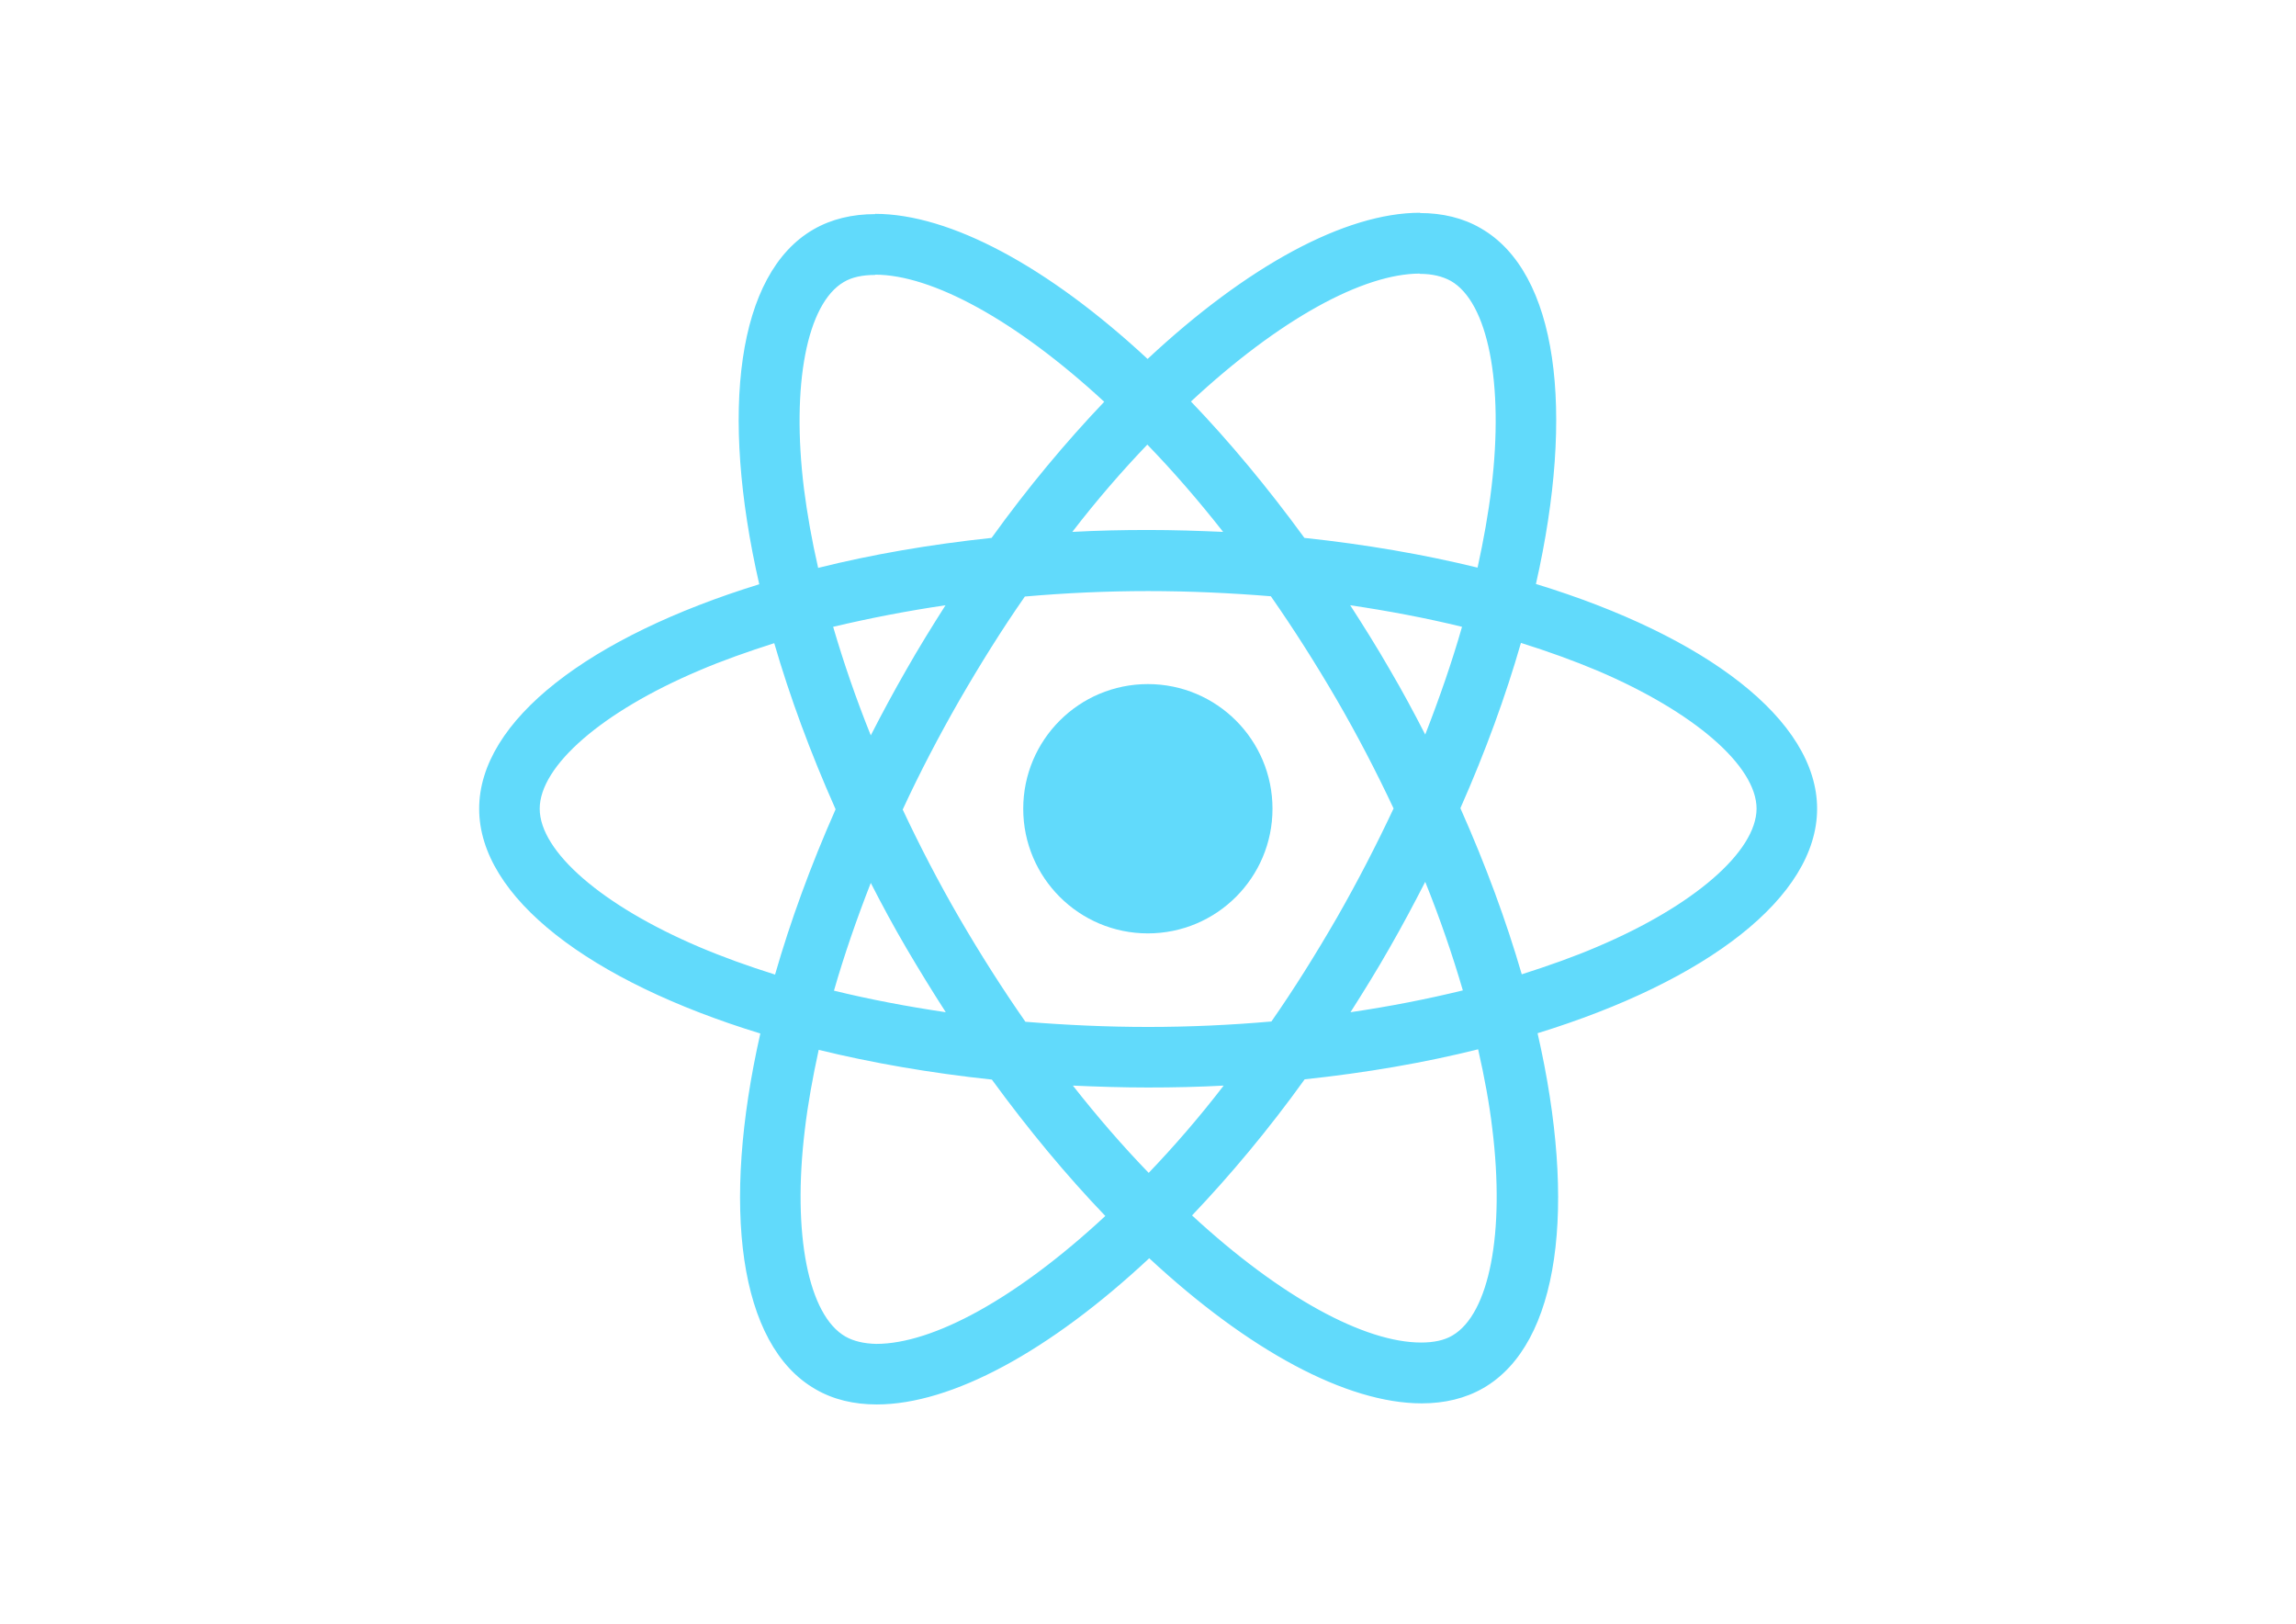
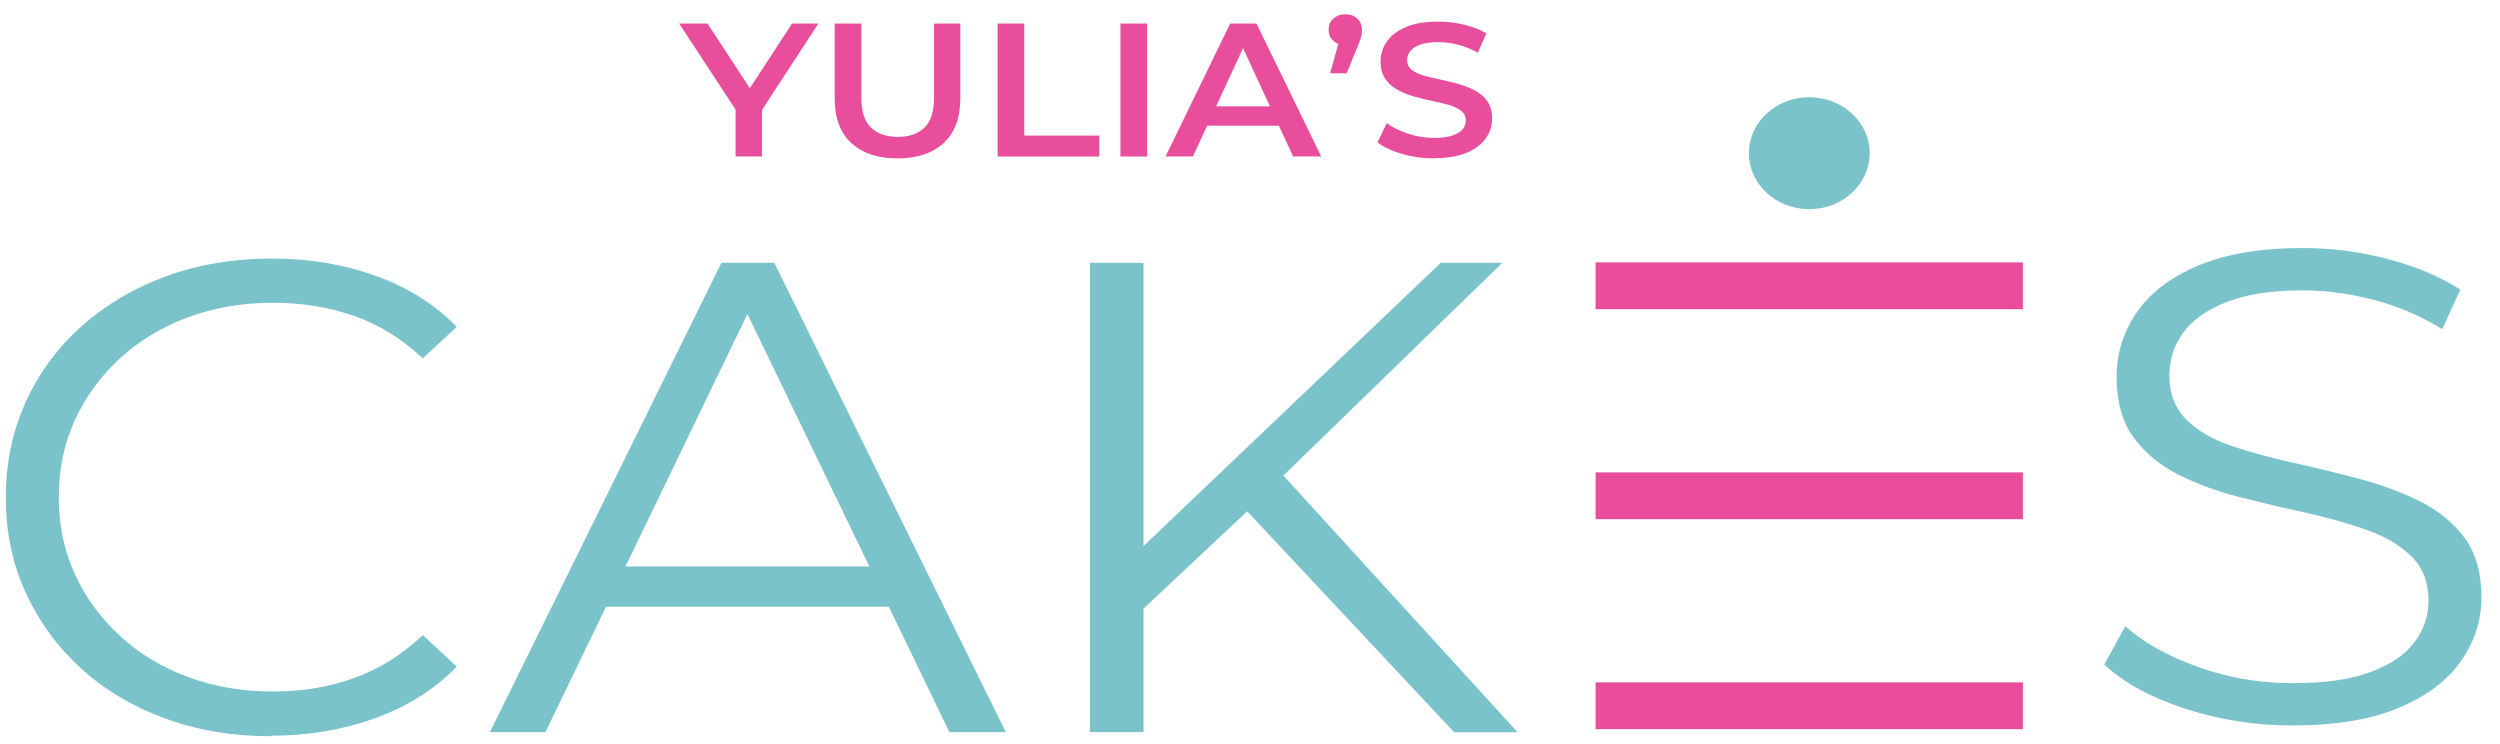
- <svg xmlns="http://www.w3.org/2000/svg" viewBox="0 0 841.9 595.3">
-   <g fill="#61DAFB">
-     <path d="M666.3 296.5c0-32.5-40.7-63.3-103.1-82.4 14.4-63.6 8-114.2-20.2-130.4-6.5-3.8-14.1-5.6-22.4-5.6v22.3c4.6 0 8.3.9 11.4 2.6 13.6 7.8 19.5 37.5 14.9 75.7-1.1 9.4-2.9 19.3-5.1 29.4-19.6-4.8-41-8.5-63.5-10.9-13.5-18.5-27.5-35.3-41.6-50 32.6-30.3 63.2-46.9 84-46.9V78c-27.5 0-63.5 19.6-99.9 53.6-36.4-33.8-72.4-53.2-99.9-53.2v22.3c20.7 0 51.4 16.5 84 46.6-14 14.7-28 31.4-41.3 49.9-22.6 2.4-44 6.1-63.6 11-2.3-10-4-19.7-5.2-29-4.7-38.2 1.1-67.9 14.6-75.8 3-1.8 6.9-2.6 11.5-2.6V78.5c-8.4 0-16 1.8-22.6 5.6-28.1 16.2-34.4 66.7-19.9 130.1-62.2 19.2-102.7 49.9-102.7 82.3 0 32.5 40.7 63.3 103.1 82.4-14.4 63.6-8 114.2 20.2 130.4 6.5 3.8 14.1 5.6 22.5 5.6 27.5 0 63.5-19.6 99.9-53.6 36.4 33.8 72.4 53.2 99.9 53.2 8.4 0 16-1.8 22.6-5.6 28.1-16.2 34.4-66.7 19.9-130.1 62-19.1 102.5-49.9 102.5-82.3zm-130.2-66.7c-3.7 12.9-8.3 26.2-13.5 39.5-4.1-8-8.4-16-13.1-24-4.6-8-9.5-15.8-14.4-23.4 14.2 2.1 27.9 4.7 41 7.9zm-45.8 106.5c-7.8 13.5-15.8 26.3-24.1 38.2-14.9 1.3-30 2-45.2 2-15.1 0-30.2-.7-45-1.9-8.3-11.9-16.4-24.6-24.2-38-7.6-13.1-14.5-26.4-20.8-39.8 6.2-13.4 13.2-26.8 20.7-39.9 7.8-13.5 15.8-26.3 24.1-38.2 14.9-1.3 30-2 45.2-2 15.1 0 30.2.7 45 1.9 8.3 11.9 16.4 24.6 24.2 38 7.6 13.1 14.5 26.4 20.8 39.8-6.3 13.4-13.2 26.8-20.7 39.9zm32.3-13c5.4 13.4 10 26.8 13.8 39.8-13.1 3.2-26.9 5.9-41.2 8 4.9-7.7 9.8-15.6 14.4-23.7 4.6-8 8.9-16.1 13-24.1zM421.2 430c-9.3-9.6-18.6-20.3-27.8-32 9 .4 18.2.7 27.5.7 9.4 0 18.7-.2 27.8-.7-9 11.7-18.3 22.4-27.5 32zm-74.4-58.9c-14.2-2.1-27.9-4.7-41-7.9 3.7-12.9 8.3-26.2 13.5-39.5 4.1 8 8.4 16 13.1 24 4.7 8 9.5 15.8 14.4 23.4zM420.7 163c9.3 9.6 18.6 20.3 27.8 32-9-.4-18.2-.7-27.5-.7-9.4 0-18.7.2-27.8.7 9-11.7 18.3-22.4 27.5-32zm-74 58.9c-4.9 7.7-9.8 15.6-14.4 23.7-4.6 8-8.9 16-13 24-5.4-13.4-10-26.8-13.8-39.8 13.1-3.1 26.9-5.8 41.2-7.9zm-90.5 125.2c-35.4-15.1-58.3-34.9-58.3-50.6 0-15.7 22.9-35.6 58.3-50.6 8.6-3.7 18-7 27.7-10.1 5.7 19.6 13.2 40 22.5 60.9-9.2 20.8-16.6 41.1-22.2 60.6-9.9-3.1-19.3-6.5-28-10.2zM310 490c-13.6-7.8-19.5-37.5-14.9-75.7 1.1-9.4 2.9-19.3 5.1-29.4 19.6 4.8 41 8.5 63.5 10.9 13.5 18.5 27.5 35.3 41.6 50-32.6 30.3-63.2 46.9-84 46.9-4.5-.1-8.3-1-11.3-2.7zm237.2-76.2c4.7 38.2-1.1 67.9-14.6 75.8-3 1.8-6.9 2.6-11.5 2.6-20.7 0-51.4-16.5-84-46.6 14-14.7 28-31.4 41.3-49.9 22.6-2.4 44-6.1 63.6-11 2.3 10.1 4.1 19.8 5.2 29.1zm38.5-66.7c-8.6 3.7-18 7-27.7 10.1-5.7-19.6-13.2-40-22.5-60.9 9.2-20.8 16.6-41.1 22.2-60.6 9.9 3.1 19.3 6.5 28.1 10.2 35.4 15.1 58.3 34.9 58.3 50.6-.1 15.7-23 35.6-58.4 50.6zM320.8 78.4z" />
-     <circle cx="420.9" cy="296.5" r="45.7" />
-     <path d="M520.5 78.1z" />
+ <svg xmlns="http://www.w3.org/2000/svg" width="195" height="58" version="1.1" data-name="Layer 1">
+   <g>
+     <g id="svg_2">
+       <g id="svg_3">
+         <path id="svg_4" stroke-width="0px" fill="#7bc3ca" d="m21.114,57.426c-2.97,0 -5.72,-0.46 -8.24,-1.39c-2.52,-0.92 -4.71,-2.22 -6.55,-3.9c-1.84,-1.67 -3.28,-3.64 -4.32,-5.91c-1.04,-2.27 -1.55,-4.74 -1.55,-7.43s0.52,-5.16 1.55,-7.43s2.48,-4.24 4.35,-5.91c1.86,-1.67 4.06,-2.97 6.58,-3.9c2.52,-0.92 5.27,-1.39 8.24,-1.39s5.55,0.44 8.07,1.33c2.52,0.89 4.65,2.22 6.38,4l-2.65,2.46c-1.62,-1.53 -3.41,-2.64 -5.36,-3.32c-1.96,-0.68 -4.06,-1.02 -6.32,-1.02c-2.37,0 -4.57,0.38 -6.6,1.12c-2.03,0.75 -3.8,1.81 -5.31,3.19c-1.51,1.38 -2.68,2.98 -3.53,4.81c-0.85,1.83 -1.27,3.84 -1.27,6.04s0.42,4.21 1.27,6.04c0.85,1.83 2.02,3.43 3.53,4.81c1.5,1.38 3.27,2.44 5.31,3.19c2.03,0.75 4.23,1.12 6.6,1.12s4.37,-0.35 6.32,-1.05c1.96,-0.7 3.74,-1.81 5.36,-3.35l2.65,2.46c-1.73,1.78 -3.86,3.12 -6.38,4.03c-2.52,0.91 -5.23,1.36 -8.13,1.36l0,0.04z" class="cls-1" />
+         <path id="svg_5" stroke-width="0px" fill="#7bc3ca" d="m38.214,57.106l18.06,-36.61l4.12,0l18.06,36.61l-4.4,0l-16.6,-34.36l1.69,0l-16.6,34.36l-4.35,0l0.02,0zm7.12,-9.78l1.24,-3.14l22.97,0l1.24,3.14l-25.46,0l0.01,0z" class="cls-1" />
+         <path id="svg_6" stroke-width="0px" fill="#7bc3ca" d="m85.014,57.106l0,-36.61l4.18,0l0,36.61l-4.18,0zm3.61,-9.1l-0.17,-4.71l23.93,-22.8l4.8,0l-17.44,16.95l-2.37,2.35l-8.75,8.21zm24.79,9.1l-17.05,-18.2l2.82,-2.82l19.19,21.03l-4.97,0l0.01,-0.01z" class="cls-1" />
+       </g>
+       <path id="svg_7" stroke-width="0px" fill="#7bc3ca" d="m178.814,56.586c-2.94,0 -5.75,-0.44 -8.44,-1.33c-2.69,-0.89 -4.77,-2.03 -6.24,-3.43l1.64,-2.98c1.39,1.25 3.26,2.31 5.62,3.16c2.35,0.85 4.83,1.28 7.42,1.28s4.51,-0.29 6.07,-0.86c1.56,-0.58 2.71,-1.35 3.44,-2.33c0.73,-0.98 1.1,-2.06 1.1,-3.24c0,-1.43 -0.44,-2.58 -1.33,-3.45c-0.88,-0.87 -2.04,-1.56 -3.47,-2.07c-1.43,-0.5 -3.01,-0.95 -4.74,-1.33s-3.46,-0.79 -5.19,-1.23c-1.73,-0.44 -3.32,-1.02 -4.77,-1.75c-1.45,-0.73 -2.62,-1.7 -3.5,-2.9c-0.88,-1.2 -1.33,-2.78 -1.33,-4.73c0,-1.81 0.52,-3.48 1.55,-5s2.62,-2.74 4.77,-3.66c2.14,-0.92 4.89,-1.39 8.24,-1.39c2.22,0 4.42,0.29 6.6,0.86s4.06,1.37 5.65,2.38l-1.41,3.09c-1.69,-1.05 -3.49,-1.81 -5.39,-2.3s-3.74,-0.73 -5.5,-0.73c-2.37,0 -4.33,0.3 -5.87,0.89c-1.54,0.59 -2.68,1.39 -3.42,2.38c-0.73,0.99 -1.1,2.12 -1.1,3.37c0,1.43 0.44,2.58 1.33,3.45c0.88,0.87 2.05,1.55 3.5,2.04c1.45,0.49 3.04,0.92 4.77,1.31c1.73,0.38 3.45,0.8 5.17,1.25c1.71,0.45 3.29,1.04 4.74,1.75c1.45,0.72 2.62,1.67 3.5,2.85c0.88,1.19 1.33,2.74 1.33,4.66c0,1.78 -0.53,3.43 -1.58,4.94c-1.05,1.52 -2.66,2.74 -4.83,3.66c-2.16,0.92 -4.94,1.39 -8.33,1.39z" class="cls-1" />
+       <rect id="svg_8" fill="#e94c9a" stroke-width="0px" height="3.65" width="33.33" y="53.226" x="124.454" class="cls-4" />
+       <rect id="svg_9" fill="#e94c9a" stroke-width="0px" height="3.65" width="33.33" y="36.846" x="124.454" class="cls-4" />
+       <rect id="svg_10" fill="#e94c9a" stroke-width="0px" height="3.65" width="33.33" y="20.466" x="124.454" class="cls-4" />
+       <g id="svg_11">
+         <path id="svg_12" fill="#e84e9b" stroke-width="0px" d="m57.374,12.206l0,-4.1l0.48,1.17l-4.88,-7.44l2.21,0l3.93,6l-1.25,0l3.92,-6l2.05,0l-4.86,7.44l0.46,-1.17l0,4.1l-2.06,0z" class="cls-3" />
+         <path id="svg_13" fill="#e84e9b" stroke-width="0px" d="m69.994,12.356c-1.53,0 -2.72,-0.4 -3.59,-1.2c-0.87,-0.8 -1.3,-1.96 -1.3,-3.48l0,-5.84l2.08,0l0,5.78c0,1.07 0.25,1.84 0.74,2.33c0.5,0.48 1.2,0.73 2.1,0.73s1.6,-0.24 2.09,-0.73c0.49,-0.48 0.74,-1.26 0.74,-2.33l0,-5.78l2.05,0l0,5.84c0,1.52 -0.43,2.68 -1.3,3.48c-0.87,0.8 -2.07,1.2 -3.61,1.2z" class="cls-3" />
+         <path id="svg_14" fill="#e84e9b" stroke-width="0px" d="m77.814,12.206l0,-10.37l2.08,0l0,8.74l5.85,0l0,1.63l-7.93,0z" class="cls-3" />
+         <path id="svg_15" fill="#e84e9b" stroke-width="0px" d="m87.394,12.206l0,-10.37l2.08,0l0,10.37l-2.08,0z" class="cls-3" />
+         <path id="svg_16" fill="#e84e9b" stroke-width="0px" d="m90.914,12.206l5.04,-10.37l2.05,0l5.05,10.37l-2.19,0l-4.32,-9.35l0.83,0l-4.33,9.35l-2.13,0zm2.32,-2.4l0.58,-1.51l6.03,0l0.56,1.51l-7.17,0z" class="cls-3" />
+         <path id="svg_17" fill="#e84e9b" stroke-width="0px" d="m103.754,5.706l0.91,-3.29l0.3,1.11c-0.38,0 -0.7,-0.11 -0.95,-0.33c-0.25,-0.22 -0.38,-0.51 -0.38,-0.87s0.12,-0.66 0.38,-0.88c0.25,-0.22 0.56,-0.33 0.92,-0.33c0.38,0 0.7,0.11 0.94,0.34c0.24,0.23 0.36,0.52 0.36,0.88c0,0.11 0,0.22 -0.02,0.33c-0.02,0.11 -0.05,0.24 -0.1,0.39c-0.05,0.14 -0.13,0.33 -0.22,0.56l-0.85,2.1l-1.28,0l-0.01,-0.01z" class="cls-3" />
+         <path id="svg_18" fill="#e84e9b" stroke-width="0px" d="m111.854,12.356c-0.88,0 -1.71,-0.12 -2.5,-0.35c-0.79,-0.23 -1.43,-0.53 -1.91,-0.9l0.72,-1.5c0.45,0.33 1,0.6 1.66,0.82c0.66,0.22 1.34,0.33 2.03,0.33c0.59,0 1.06,-0.06 1.42,-0.18c0.36,-0.12 0.63,-0.28 0.8,-0.48c0.17,-0.2 0.26,-0.43 0.26,-0.69c0,-0.32 -0.12,-0.57 -0.37,-0.76c-0.25,-0.19 -0.56,-0.35 -0.95,-0.46c-0.39,-0.11 -0.82,-0.22 -1.3,-0.31c-0.47,-0.09 -0.95,-0.21 -1.42,-0.35c-0.47,-0.14 -0.91,-0.31 -1.3,-0.53c-0.39,-0.21 -0.71,-0.5 -0.95,-0.85c-0.24,-0.36 -0.36,-0.81 -0.36,-1.36s0.16,-1.08 0.49,-1.55c0.33,-0.47 0.82,-0.84 1.49,-1.13c0.67,-0.28 1.51,-0.42 2.54,-0.42c0.67,0 1.34,0.08 2,0.24s1.24,0.38 1.73,0.68l-0.66,1.5c-0.5,-0.28 -1.02,-0.48 -1.55,-0.62c-0.53,-0.13 -1.04,-0.2 -1.54,-0.2c-0.57,0 -1.03,0.06 -1.39,0.19c-0.36,0.13 -0.63,0.3 -0.79,0.51c-0.17,0.21 -0.25,0.45 -0.25,0.7c0,0.32 0.12,0.57 0.36,0.76c0.24,0.19 0.55,0.34 0.94,0.45c0.39,0.11 0.82,0.21 1.3,0.31c0.48,0.1 0.95,0.22 1.42,0.35c0.47,0.13 0.9,0.31 1.3,0.52c0.39,0.21 0.71,0.49 0.95,0.84s0.36,0.8 0.36,1.34s-0.16,1.07 -0.49,1.53c-0.33,0.47 -0.82,0.84 -1.5,1.13c-0.67,0.28 -1.52,0.42 -2.54,0.42l0,0.02z" class="cls-3" />
+       </g>
+       <path id="svg_19" stroke-width="0px" fill="#7bc3ca" d="m145.834,11.946c0,2.41 -2.11,4.37 -4.71,4.37s-4.71,-1.95 -4.71,-4.37s2.11,-4.36 4.71,-4.36s4.71,1.95 4.71,4.36z" class="cls-1" />
+     </g>
  </g>
</svg>
